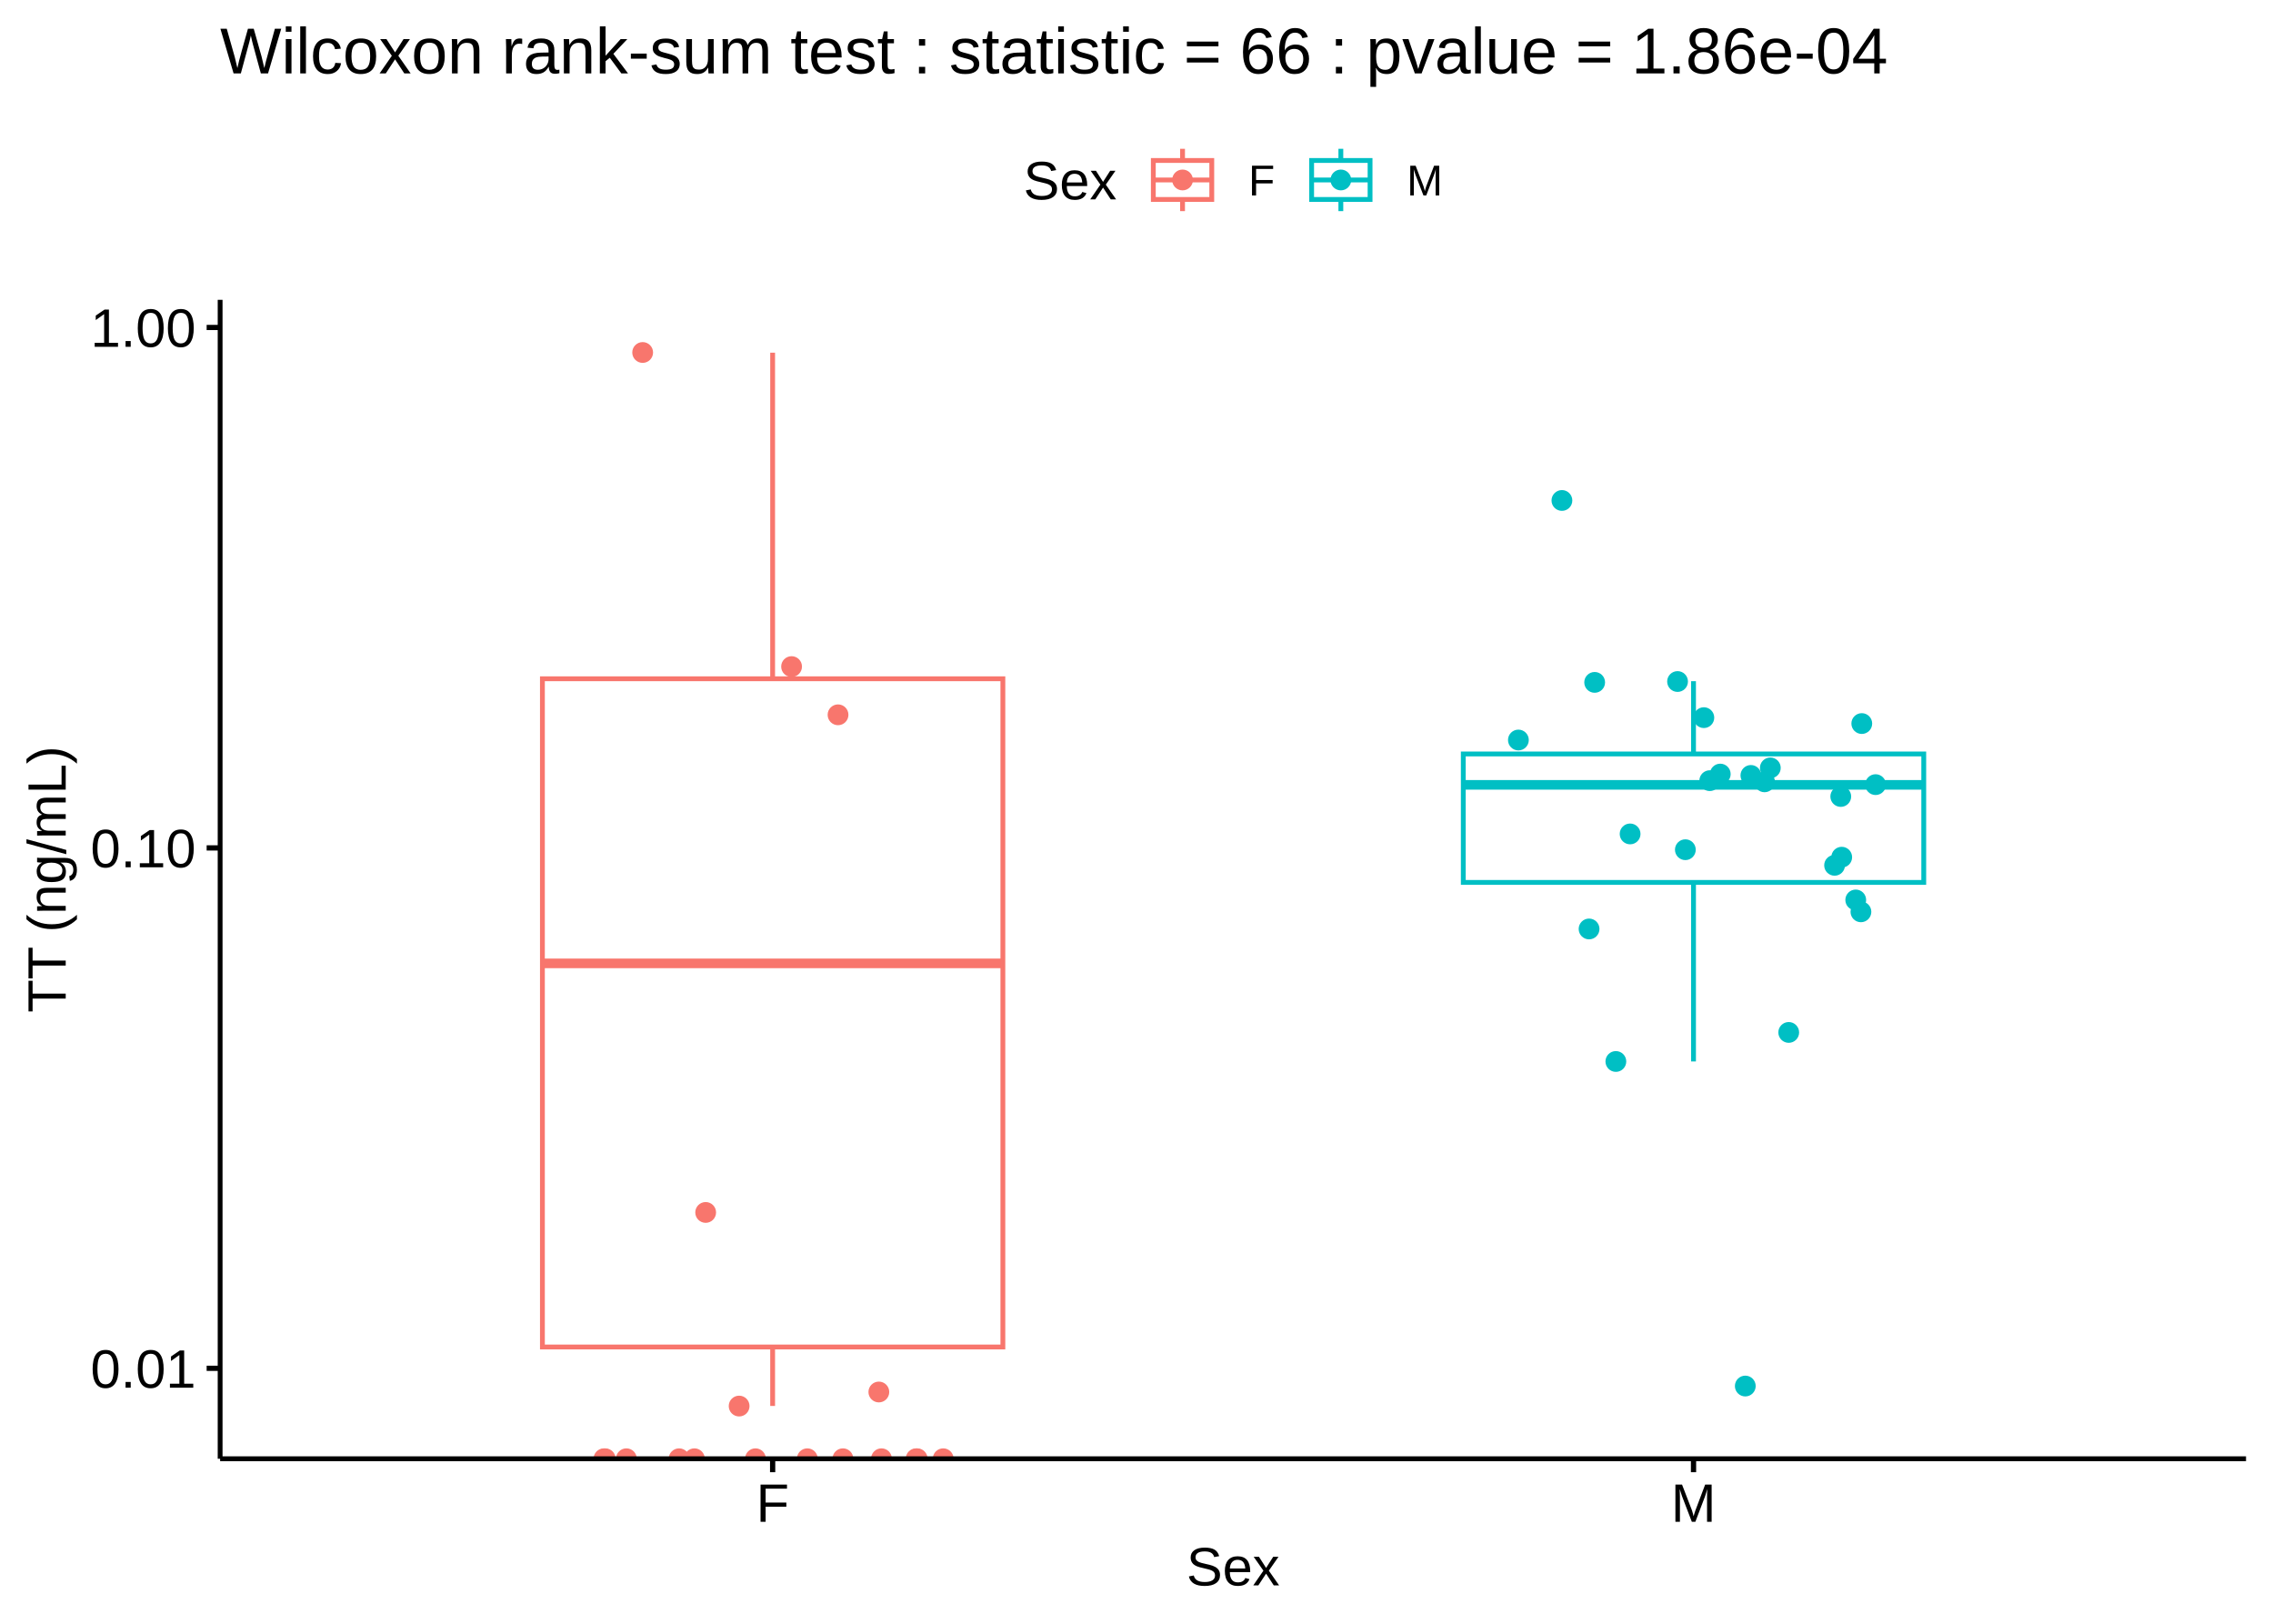
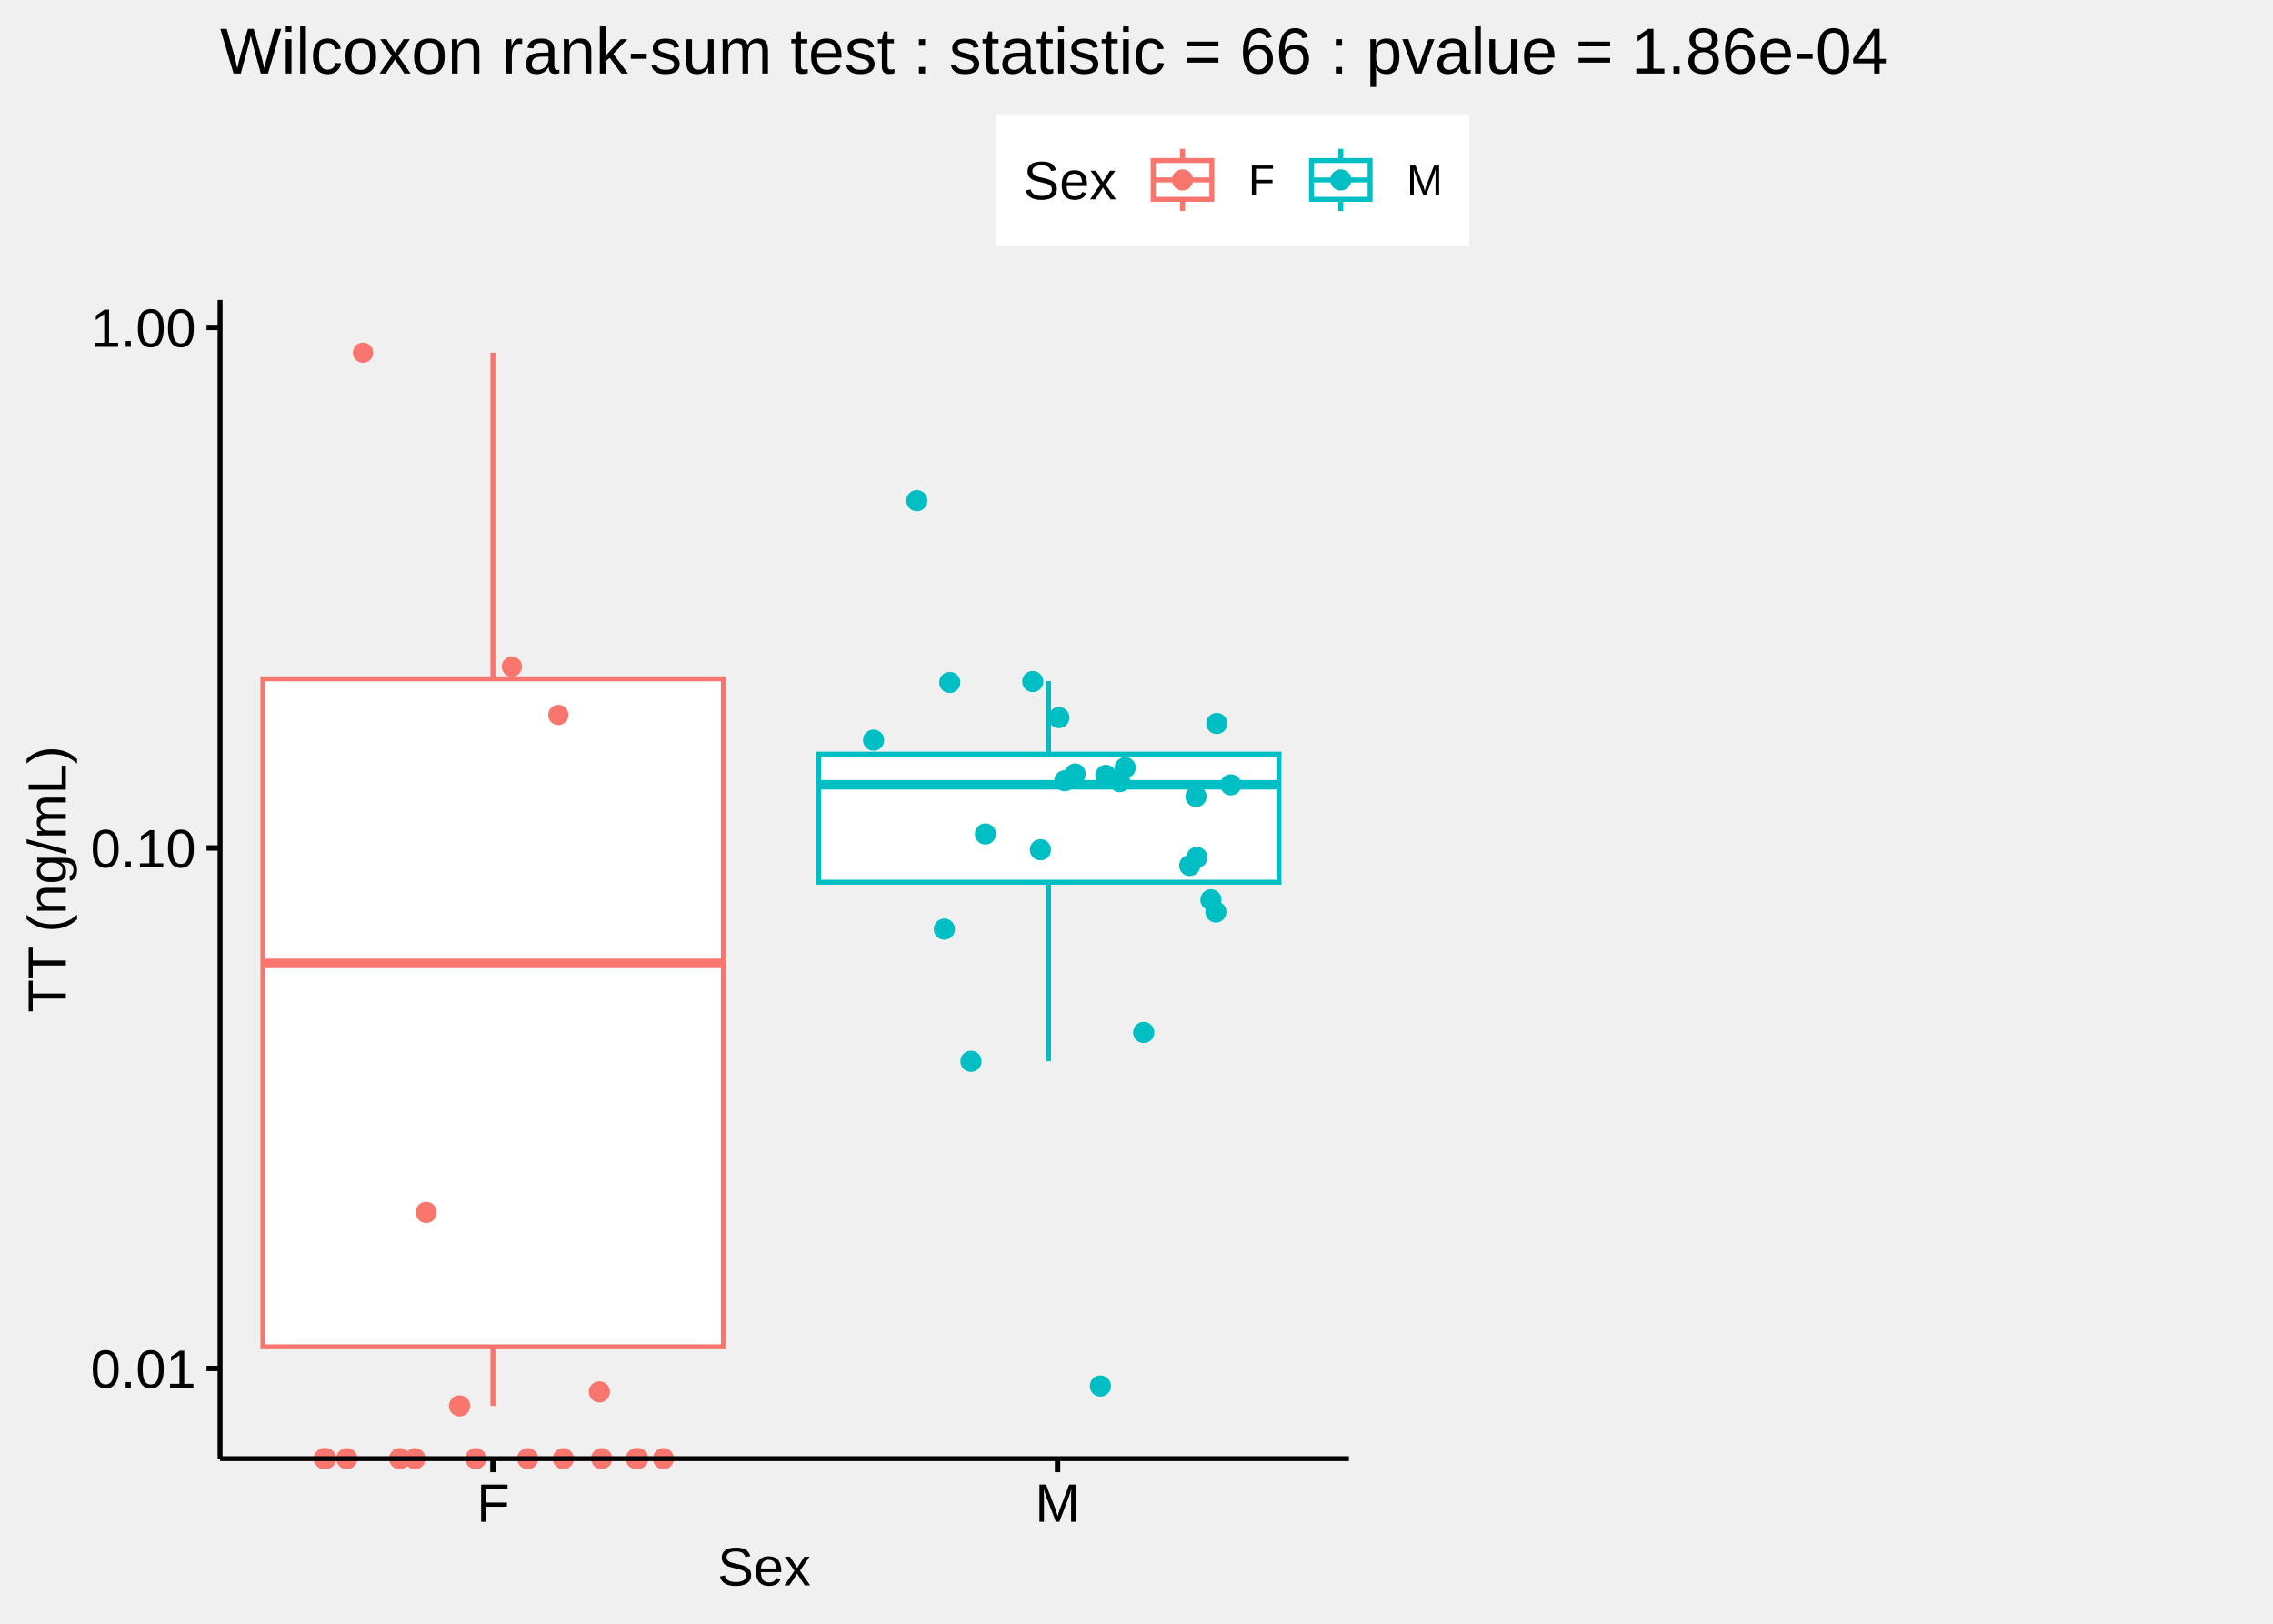
- <svg xmlns="http://www.w3.org/2000/svg" width="504.00pt" height="360.00pt" viewBox="0 0 504.00 360.00">
-   <g class="svglite">
-     <defs>
-       <style type="text/css">
-     .svglite line, .svglite polyline, .svglite polygon, .svglite path, .svglite rect, .svglite circle {
-       fill: none;
-       stroke: #000000;
-       stroke-linecap: round;
-       stroke-linejoin: round;
-       stroke-miterlimit: 10.00;
-     }
-     .svglite text {
-       white-space: pre;
-     }
-     .svglite g.glyphgroup path {
-       fill: inherit;
-       stroke: none;
-     }
-   </style>
-     </defs>
-     <rect width="100%" height="100%" style="stroke: none; fill: #FFFFFF;" />
-     <defs>
-       <clipPath id="cpMC4wMHw1MDQuMDB8MC4wMHwzNjAuMDA=">
-         <rect x="0.00" y="0.00" width="504.00" height="360.00" />
-       </clipPath>
-     </defs>
-     <g clip-path="url(#cpMC4wMHw1MDQuMDB8MC4wMHwzNjAuMDA=)">
-       <rect x="0.00" y="0.00" width="504.00" height="360.00" style="stroke-width: 1.16; stroke: #FFFFFF; fill: #FFFFFF;" />
-     </g>
-     <defs>
-       <clipPath id="cpNDguODF8NDk4LjAyfDY2LjQ3fDMyMy40Mg==">
-         <rect x="48.81" y="66.47" width="449.22" height="256.95" />
-       </clipPath>
-     </defs>
-     <g clip-path="url(#cpNDguODF8NDk4LjAyfDY2LjQ3fDMyMy40Mg==)">
-       <rect x="48.81" y="66.47" width="449.22" height="256.95" style="stroke-width: 1.16; stroke: none; fill: #FFFFFF;" />
-       <line x1="171.32" y1="150.49" x2="171.32" y2="78.19" style="stroke-width: 1.07; stroke: #F8766D; stroke-linecap: butt;" />
-       <line x1="171.32" y1="298.64" x2="171.32" y2="311.72" style="stroke-width: 1.07; stroke: #F8766D; stroke-linecap: butt;" />
-       <polygon points="120.27,150.49 120.27,298.64 222.37,298.64 222.37,150.49 120.27,150.49 " style="stroke-width: 1.07; stroke: #F8766D; stroke-linecap: butt; stroke-linejoin: miter; fill: #FFFFFF;" />
-       <line x1="120.27" y1="213.59" x2="222.37" y2="213.59" style="stroke-width: 2.13; stroke: #F8766D; stroke-linecap: butt; stroke-linejoin: miter;" />
-       <line x1="375.51" y1="167.16" x2="375.51" y2="151.03" style="stroke-width: 1.07; stroke: #00BFC4; stroke-linecap: butt;" />
-       <line x1="375.51" y1="195.64" x2="375.51" y2="235.33" style="stroke-width: 1.07; stroke: #00BFC4; stroke-linecap: butt;" />
-       <polygon points="324.46,167.16 324.46,195.64 426.56,195.64 426.56,167.16 324.46,167.16 " style="stroke-width: 1.07; stroke: #00BFC4; stroke-linecap: butt; stroke-linejoin: miter; fill: #FFFFFF;" />
-       <line x1="324.46" y1="174.01" x2="426.56" y2="174.01" style="stroke-width: 2.13; stroke: #00BFC4; stroke-linecap: butt; stroke-linejoin: miter;" />
-       <circle cx="153.97" cy="323.42" r="1.95" style="stroke-width: 0.71; stroke: #F8766D; fill: #F8766D;" />
-       <circle cx="194.87" cy="308.62" r="1.95" style="stroke-width: 0.71; stroke: #F8766D; fill: #F8766D;" />
-       <circle cx="163.89" cy="311.74" r="1.95" style="stroke-width: 0.71; stroke: #F8766D; fill: #F8766D;" />
-       <circle cx="406.79" cy="191.85" r="1.95" style="stroke-width: 0.71; stroke: #00BFC4; fill: #00BFC4;" />
-       <circle cx="411.48" cy="199.53" r="1.95" style="stroke-width: 0.71; stroke: #00BFC4; fill: #00BFC4;" />
-       <circle cx="134.20" cy="323.42" r="1.95" style="stroke-width: 0.71; stroke: #F8766D; fill: #F8766D;" />
-       <circle cx="377.80" cy="159.11" r="1.95" style="stroke-width: 0.71; stroke: #00BFC4; fill: #00BFC4;" />
-       <circle cx="203.37" cy="323.42" r="1.95" style="stroke-width: 0.71; stroke: #F8766D; fill: #F8766D;" />
-       <circle cx="175.52" cy="147.79" r="1.95" style="stroke-width: 0.71; stroke: #F8766D; fill: #F8766D;" />
-       <circle cx="371.97" cy="151.10" r="1.95" style="stroke-width: 0.71; stroke: #00BFC4; fill: #00BFC4;" />
-       <circle cx="412.82" cy="160.42" r="1.95" style="stroke-width: 0.71; stroke: #00BFC4; fill: #00BFC4;" />
-       <circle cx="167.51" cy="323.42" r="1.95" style="stroke-width: 0.71; stroke: #F8766D; fill: #F8766D;" />
-       <circle cx="185.82" cy="158.48" r="1.95" style="stroke-width: 0.71; stroke: #F8766D; fill: #F8766D;" />
-       <circle cx="381.44" cy="171.62" r="1.95" style="stroke-width: 0.71; stroke: #00BFC4; fill: #00BFC4;" />
-       <circle cx="138.89" cy="323.42" r="1.95" style="stroke-width: 0.71; stroke: #F8766D; fill: #F8766D;" />
-       <circle cx="408.16" cy="176.59" r="1.95" style="stroke-width: 0.71; stroke: #00BFC4; fill: #00BFC4;" />
-       <circle cx="150.58" cy="323.42" r="1.95" style="stroke-width: 0.71; stroke: #F8766D; fill: #F8766D;" />
-       <circle cx="133.92" cy="323.42" r="1.95" style="stroke-width: 0.71; stroke: #F8766D; fill: #F8766D;" />
-       <circle cx="361.45" cy="184.89" r="1.95" style="stroke-width: 0.71; stroke: #00BFC4; fill: #00BFC4;" />
-       <circle cx="412.63" cy="202.16" r="1.95" style="stroke-width: 0.71; stroke: #00BFC4; fill: #00BFC4;" />
-       <circle cx="203.14" cy="323.42" r="1.95" style="stroke-width: 0.71; stroke: #F8766D; fill: #F8766D;" />
-       <circle cx="391.26" cy="173.34" r="1.95" style="stroke-width: 0.71; stroke: #00BFC4; fill: #00BFC4;" />
-       <circle cx="386.99" cy="307.30" r="1.95" style="stroke-width: 0.71; stroke: #00BFC4; fill: #00BFC4;" />
-       <circle cx="415.88" cy="173.96" r="1.95" style="stroke-width: 0.71; stroke: #00BFC4; fill: #00BFC4;" />
-       <circle cx="388.23" cy="171.92" r="1.95" style="stroke-width: 0.71; stroke: #00BFC4; fill: #00BFC4;" />
-       <circle cx="392.54" cy="170.25" r="1.95" style="stroke-width: 0.71; stroke: #00BFC4; fill: #00BFC4;" />
-       <circle cx="379.11" cy="173.08" r="1.95" style="stroke-width: 0.71; stroke: #00BFC4; fill: #00BFC4;" />
-       <circle cx="179.01" cy="323.42" r="1.95" style="stroke-width: 0.71; stroke: #F8766D; fill: #F8766D;" />
-       <circle cx="358.29" cy="235.34" r="1.95" style="stroke-width: 0.71; stroke: #00BFC4; fill: #00BFC4;" />
-       <circle cx="142.50" cy="78.15" r="1.95" style="stroke-width: 0.71; stroke: #F8766D; fill: #F8766D;" />
-       <circle cx="209.14" cy="323.42" r="1.95" style="stroke-width: 0.71; stroke: #F8766D; fill: #F8766D;" />
-       <circle cx="408.37" cy="190.05" r="1.95" style="stroke-width: 0.71; stroke: #00BFC4; fill: #00BFC4;" />
-       <circle cx="186.90" cy="323.42" r="1.95" style="stroke-width: 0.71; stroke: #F8766D; fill: #F8766D;" />
-       <circle cx="195.45" cy="323.42" r="1.95" style="stroke-width: 0.71; stroke: #F8766D; fill: #F8766D;" />
-       <circle cx="336.68" cy="164.07" r="1.95" style="stroke-width: 0.71; stroke: #00BFC4; fill: #00BFC4;" />
-       <circle cx="373.70" cy="188.39" r="1.95" style="stroke-width: 0.71; stroke: #00BFC4; fill: #00BFC4;" />
-       <circle cx="396.62" cy="228.90" r="1.95" style="stroke-width: 0.71; stroke: #00BFC4; fill: #00BFC4;" />
-       <circle cx="352.35" cy="205.96" r="1.95" style="stroke-width: 0.71; stroke: #00BFC4; fill: #00BFC4;" />
-       <circle cx="156.47" cy="268.81" r="1.95" style="stroke-width: 0.71; stroke: #F8766D; fill: #F8766D;" />
-       <circle cx="353.59" cy="151.29" r="1.95" style="stroke-width: 0.71; stroke: #00BFC4; fill: #00BFC4;" />
-       <circle cx="346.33" cy="110.96" r="1.95" style="stroke-width: 0.71; stroke: #00BFC4; fill: #00BFC4;" />
-     </g>
-     <g clip-path="url(#cpMC4wMHw1MDQuMDB8MC4wMHwzNjAuMDA=)">
-       <polyline points="48.81,323.42 48.81,66.47 " style="stroke-width: 1.07; stroke-linecap: butt;" />
-       <text x="43.43" y="307.67" text-anchor="end" style="font-size: 12.00px; font-family: &quot;Arial&quot;;" textLength="23.34px" lengthAdjust="spacingAndGlyphs">0.01</text>
-       <text x="43.43" y="192.28" text-anchor="end" style="font-size: 12.00px; font-family: &quot;Arial&quot;;" textLength="23.34px" lengthAdjust="spacingAndGlyphs">0.10</text>
-       <text x="43.43" y="76.89" text-anchor="end" style="font-size: 12.00px; font-family: &quot;Arial&quot;;" textLength="23.34px" lengthAdjust="spacingAndGlyphs">1.00</text>
-       <polyline points="45.82,303.37 48.81,303.37 " style="stroke-width: 1.16; stroke-linecap: butt;" />
-       <polyline points="45.82,187.99 48.81,187.99 " style="stroke-width: 1.16; stroke-linecap: butt;" />
-       <polyline points="45.82,72.60 48.81,72.60 " style="stroke-width: 1.16; stroke-linecap: butt;" />
-       <polyline points="48.81,323.42 498.02,323.42 " style="stroke-width: 1.07; stroke-linecap: butt;" />
-       <polyline points="171.32,326.41 171.32,323.42 " style="stroke-width: 1.16; stroke-linecap: butt;" />
-       <polyline points="375.51,326.41 375.51,323.42 " style="stroke-width: 1.16; stroke-linecap: butt;" />
-       <text x="171.32" y="337.40" text-anchor="middle" style="font-size: 12.00px; font-family: &quot;Arial&quot;;" textLength="7.33px" lengthAdjust="spacingAndGlyphs">F</text>
-       <text x="375.51" y="337.40" text-anchor="middle" style="font-size: 12.00px; font-family: &quot;Arial&quot;;" textLength="10.00px" lengthAdjust="spacingAndGlyphs">M</text>
-       <text x="273.41" y="351.50" text-anchor="middle" style="font-size: 12.00px; font-family: &quot;Arial&quot;;" textLength="20.67px" lengthAdjust="spacingAndGlyphs">Sex</text>
-       <text transform="translate(14.57,194.95) rotate(-90)" text-anchor="middle" style="font-size: 12.00px; font-family: &quot;Arial&quot;;" textLength="59.11px" lengthAdjust="spacingAndGlyphs">TT (ng/mL)</text>
-       <rect x="220.94" y="25.28" width="104.94" height="29.24" style="stroke-width: 1.16; stroke: none; fill: #FFFFFF;" />
-       <text x="226.92" y="44.20" style="font-size: 12.00px; font-family: &quot;Arial&quot;;" textLength="20.67px" lengthAdjust="spacingAndGlyphs">Sex</text>
-       <polyline points="262.21,46.81 262.21,44.22 " style="stroke-width: 1.07; stroke: #F8766D; stroke-linecap: butt; stroke-linejoin: miter;" />
-       <polyline points="262.21,35.58 262.21,32.99 " style="stroke-width: 1.07; stroke: #F8766D; stroke-linecap: butt; stroke-linejoin: miter;" />
-       <rect x="255.73" y="35.58" width="12.96" height="8.64" style="stroke-width: 1.07; stroke: #F8766D; stroke-linecap: butt; stroke-linejoin: miter; fill: #FFFFFF;" />
-       <polyline points="255.73,39.90 268.69,39.90 " style="stroke-width: 1.07; stroke: #F8766D; stroke-linecap: butt; stroke-linejoin: miter;" />
-       <circle cx="262.21" cy="39.90" r="1.95" style="stroke-width: 0.71; stroke: #F8766D; fill: #F8766D;" />
-       <polyline points="297.31,46.81 297.31,44.22 " style="stroke-width: 1.07; stroke: #00BFC4; stroke-linecap: butt; stroke-linejoin: miter;" />
-       <polyline points="297.31,35.58 297.31,32.99 " style="stroke-width: 1.07; stroke: #00BFC4; stroke-linecap: butt; stroke-linejoin: miter;" />
-       <rect x="290.83" y="35.58" width="12.96" height="8.64" style="stroke-width: 1.07; stroke: #00BFC4; stroke-linecap: butt; stroke-linejoin: miter; fill: #FFFFFF;" />
-       <polyline points="290.83,39.90 303.79,39.90 " style="stroke-width: 1.07; stroke: #00BFC4; stroke-linecap: butt; stroke-linejoin: miter;" />
-       <circle cx="297.31" cy="39.90" r="1.95" style="stroke-width: 0.71; stroke: #00BFC4; fill: #00BFC4;" />
-       <text x="276.83" y="43.33" style="font-size: 9.60px; font-family: &quot;Arial&quot;;" textLength="5.86px" lengthAdjust="spacingAndGlyphs">F</text>
-       <text x="311.92" y="43.33" style="font-size: 9.60px; font-family: &quot;Arial&quot;;" textLength="7.98px" lengthAdjust="spacingAndGlyphs">M</text>
-       <text x="48.81" y="16.28" style="font-size: 14.40px; font-family: &quot;Arial&quot;;" textLength="369.61px" lengthAdjust="spacingAndGlyphs">Wilcoxon rank-sum test : statistic = 66 : pvalue = 1.86e-04</text>
+ <svg xmlns="http://www.w3.org/2000/svg" id="Layer_1" version="1.1" viewBox="0 0 504 360">
+   <defs>
+     <style>
+       .st0, .st1, .st2, .st3, .st4, .st5, .st6, .st7, .st8 {
+         fill: none;
+       }
+ 
+       .st9, .st1, .st2, .st5, .st6, .st10 {
+         stroke-miterlimit: 10;
+       }
+ 
+       .st9, .st1, .st2, .st11, .st7 {
+         stroke: #f8766d;
+       }
+ 
+       .st9, .st1, .st3, .st5, .st10, .st7, .st8 {
+         stroke-width: 1.1px;
+       }
+ 
+       .st9, .st12, .st10 {
+         fill: #fff;
+       }
+ 
+       .st2, .st6 {
+         stroke-width: 2.1px;
+       }
+ 
+       .st13 {
+         font-size: 12px;
+       }
+ 
+       .st13, .st14, .st15 {
+         font-family: ArialMT, Arial;
+         isolation: isolate;
+       }
+ 
+       .st3, .st4 {
+         stroke: #000;
+       }
+ 
+       .st3, .st4, .st16, .st11, .st7, .st8 {
+         stroke-linejoin: round;
+       }
+ 
+       .st4 {
+         stroke-width: 1.2px;
+       }
+ 
+       .st5, .st16, .st6, .st10, .st8 {
+         stroke: #00bfc4;
+       }
+ 
+       .st16 {
+         fill: #00bfc4;
+       }
+ 
+       .st16, .st11 {
+         stroke-linecap: round;
+         stroke-width: .7px;
+       }
+ 
+       .st14 {
+         font-size: 14.4px;
+       }
+ 
+       .st11 {
+         fill: #f8766d;
+       }
+ 
+       .st15 {
+         font-size: 9.6px;
+       }
+ 
+       .st17 {
+         clip-path: url(#clippath);
+       }
+     </style>
+     <clipPath id="clippath">
+       <rect class="st0" width="504" height="360" />
+     </clipPath>
+   </defs>
+   <g>
+     <line class="st7" x1="109.3" y1="150.5" x2="109.3" y2="78.2" />
+     <line class="st7" x1="109.3" y1="298.6" x2="109.3" y2="311.7" />
+     <polygon class="st9" points="58.3 150.5 58.3 298.6 160.4 298.6 160.4 150.5 58.3 150.5" />
+     <line class="st2" x1="58.3" y1="213.6" x2="160.4" y2="213.6" />
+     <line class="st8" x1="232.5" y1="167.2" x2="232.5" y2="151" />
+     <line class="st8" x1="232.5" y1="195.6" x2="232.5" y2="235.3" />
+     <polygon class="st10" points="181.5 167.2 181.5 195.6 283.6 195.6 283.6 167.2 181.5 167.2" />
+     <line class="st6" x1="181.5" y1="174" x2="283.6" y2="174" />
+     <circle class="st11" cx="92" cy="323.4" r="2" />
+     <circle class="st11" cx="132.9" cy="308.6" r="2" />
+     <circle class="st11" cx="101.9" cy="311.7" r="2" />
+     <circle class="st16" cx="263.8" cy="191.9" r="2" />
+     <circle class="st16" cx="268.5" cy="199.5" r="2" />
+     <circle class="st11" cx="72.2" cy="323.4" r="2" />
+     <circle class="st16" cx="234.8" cy="159.1" r="2" />
+     <circle class="st11" cx="141.4" cy="323.4" r="2" />
+     <circle class="st11" cx="113.5" cy="147.8" r="1.9" />
+     <circle class="st16" cx="229" cy="151.1" r="2" />
+     <circle class="st16" cx="269.8" cy="160.4" r="2" />
+     <circle class="st11" cx="105.5" cy="323.4" r="2" />
+     <circle class="st11" cx="123.8" cy="158.5" r="1.9" />
+     <circle class="st16" cx="238.4" cy="171.6" r="2" />
+     <circle class="st11" cx="76.9" cy="323.4" r="2" />
+     <circle class="st16" cx="265.2" cy="176.6" r="2" />
+     <circle class="st11" cx="88.6" cy="323.4" r="2" />
+     <circle class="st11" cx="71.9" cy="323.4" r="2" />
+     <circle class="st16" cx="218.5" cy="184.9" r="2" />
+     <circle class="st16" cx="269.6" cy="202.2" r="2" />
+     <circle class="st11" cx="141.1" cy="323.4" r="2" />
+     <circle class="st16" cx="248.3" cy="173.3" r="2" />
+     <circle class="st16" cx="244" cy="307.3" r="2" />
+     <circle class="st16" cx="272.9" cy="174" r="2" />
+     <circle class="st16" cx="245.2" cy="171.9" r="2" />
+     <circle class="st16" cx="249.5" cy="170.2" r="2" />
+     <circle class="st16" cx="236.1" cy="173.1" r="2" />
+     <circle class="st11" cx="117" cy="323.4" r="2" />
+     <circle class="st16" cx="215.3" cy="235.3" r="2" />
+     <circle class="st11" cx="80.5" cy="78.2" r="1.9" />
+     <circle class="st11" cx="147.1" cy="323.4" r="2" />
+     <circle class="st16" cx="265.4" cy="190.1" r="2" />
+     <circle class="st11" cx="124.9" cy="323.4" r="2" />
+     <circle class="st11" cx="133.4" cy="323.4" r="2" />
+     <circle class="st16" cx="193.7" cy="164.1" r="2" />
+     <circle class="st16" cx="230.7" cy="188.4" r="2" />
+     <circle class="st16" cx="253.6" cy="228.9" r="2" />
+     <circle class="st16" cx="209.4" cy="206" r="2" />
+     <circle class="st11" cx="94.5" cy="268.8" r="2" />
+     <circle class="st16" cx="210.6" cy="151.3" r="2" />
+     <circle class="st16" cx="203.3" cy="111" r="2" />
+   </g>
+   <g class="st17">
+     <g>
+       <line class="st3" x1="48.8" y1="323.4" x2="48.8" y2="66.5" />
+       <text class="st13" transform="translate(20.1 307.7)">
+         <tspan x="0" y="0">0.01</tspan>
+       </text>
+       <text class="st13" transform="translate(20.1 192.3)">
+         <tspan x="0" y="0">0.10</tspan>
+       </text>
+       <text class="st13" transform="translate(20.1 76.9)">
+         <tspan x="0" y="0">1.00</tspan>
+       </text>
+       <line class="st4" x1="45.8" y1="303.4" x2="48.8" y2="303.4" />
+       <line class="st4" x1="45.8" y1="188" x2="48.8" y2="188" />
+       <line class="st4" x1="45.8" y1="72.6" x2="48.8" y2="72.6" />
+       <line class="st3" x1="48.8" y1="323.4" x2="299.1" y2="323.4" />
+       <line class="st4" x1="109.3" y1="326.4" x2="109.3" y2="323.4" />
+       <line class="st4" x1="234.5" y1="326.4" x2="234.5" y2="323.4" />
+       <text class="st13" transform="translate(105.7 337.4)">
+         <tspan x="0" y="0">F</tspan>
+       </text>
+       <text class="st13" transform="translate(229.5 337.4)">
+         <tspan x="0" y="0">M</tspan>
+       </text>
+       <text class="st13" transform="translate(159.1 351.5)">
+         <tspan x="0" y="0">Sex</tspan>
+       </text>
+       <text class="st13" transform="translate(14.6 224.5) rotate(-90)">
+         <tspan x="0" y="0">TT (ng/mL)</tspan>
+       </text>
+       <rect class="st12" x="220.9" y="25.3" width="104.9" height="29.2" />
+       <text class="st13" transform="translate(226.9 44.2)">
+         <tspan x="0" y="0">Sex</tspan>
+       </text>
+       <line class="st1" x1="262.2" y1="46.8" x2="262.2" y2="44.2" />
+       <line class="st1" x1="262.2" y1="35.6" x2="262.2" y2="33" />
+       <rect class="st9" x="255.7" y="35.6" width="13" height="8.6" />
+       <line class="st1" x1="255.7" y1="39.9" x2="268.7" y2="39.9" />
+       <circle class="st11" cx="262.2" cy="39.9" r="2" />
+       <line class="st5" x1="297.3" y1="46.8" x2="297.3" y2="44.2" />
+       <line class="st5" x1="297.3" y1="35.6" x2="297.3" y2="33" />
+       <rect class="st10" x="290.8" y="35.6" width="13" height="8.6" />
+       <line class="st5" x1="290.8" y1="39.9" x2="303.8" y2="39.9" />
+       <circle class="st16" cx="297.3" cy="39.9" r="2" />
+       <text class="st15" transform="translate(276.8 43.3)">
+         <tspan x="0" y="0">F</tspan>
+       </text>
+       <text class="st15" transform="translate(311.9 43.3)">
+         <tspan x="0" y="0">M</tspan>
+       </text>
+       <text class="st14" transform="translate(48.8 16.3)">
+         <tspan x="0" y="0">Wilcoxon rank-sum test : statistic = 66 : pvalue = 1.86e-04</tspan>
+       </text>
    </g>
  </g>
</svg>
